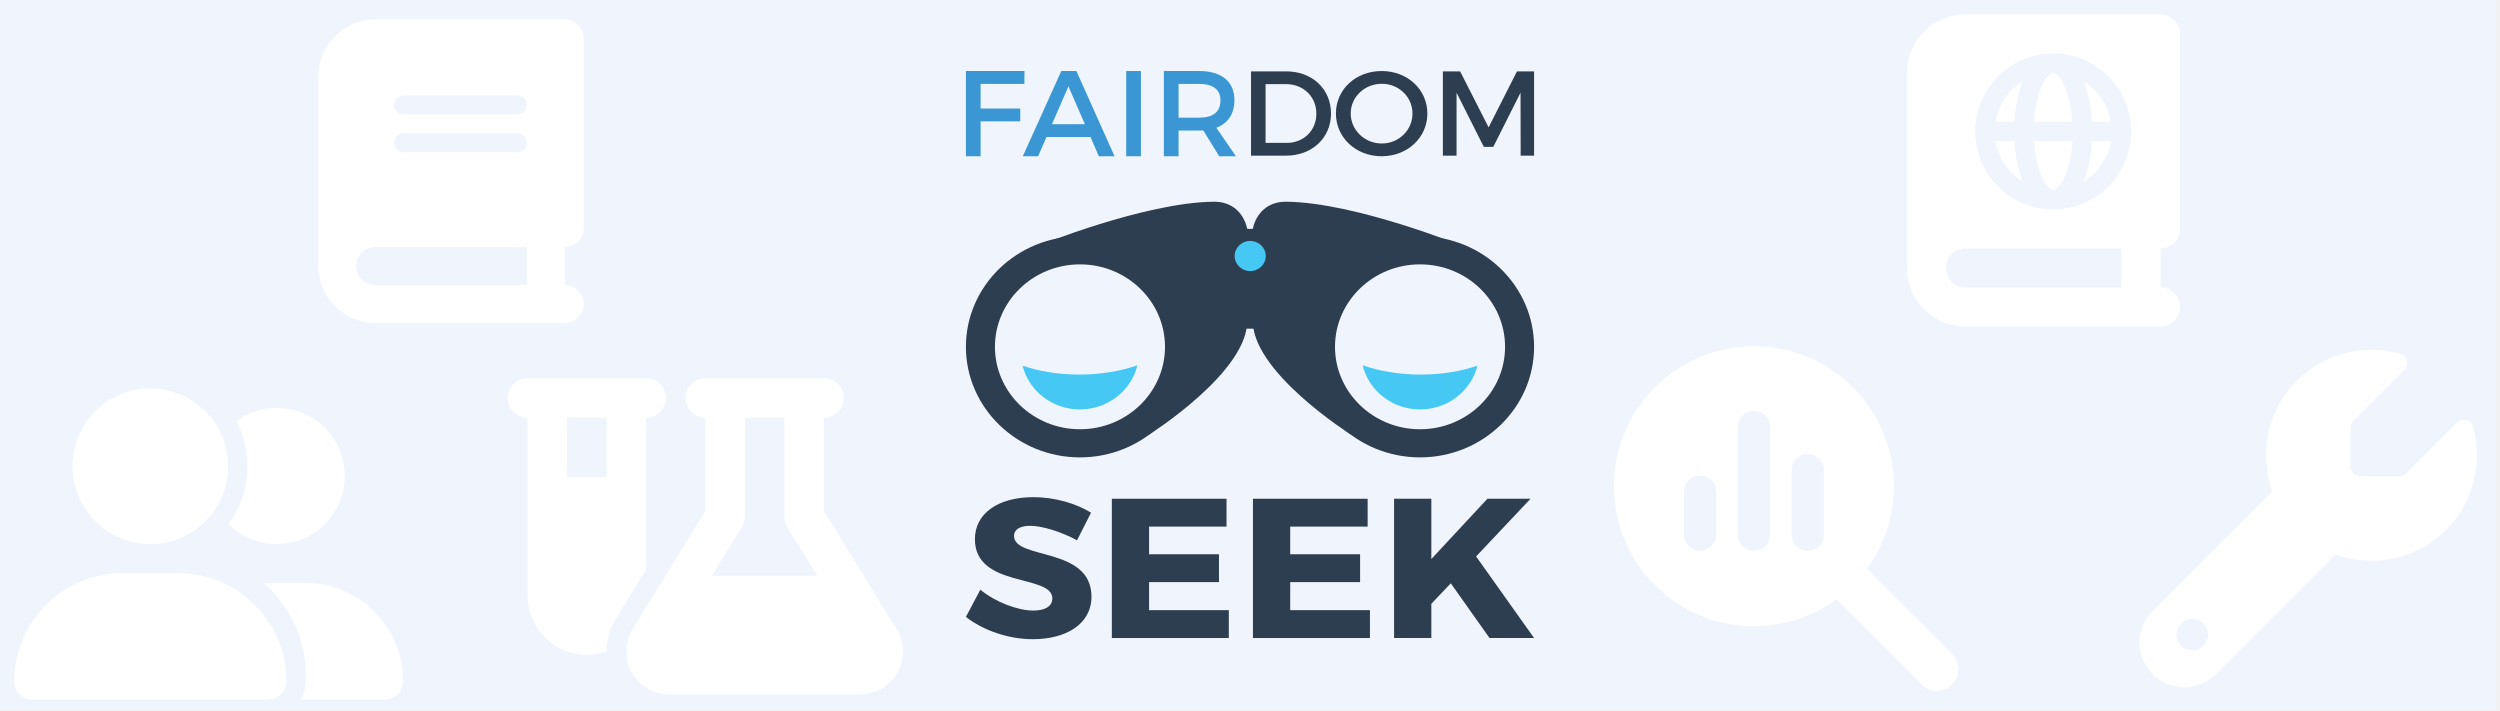
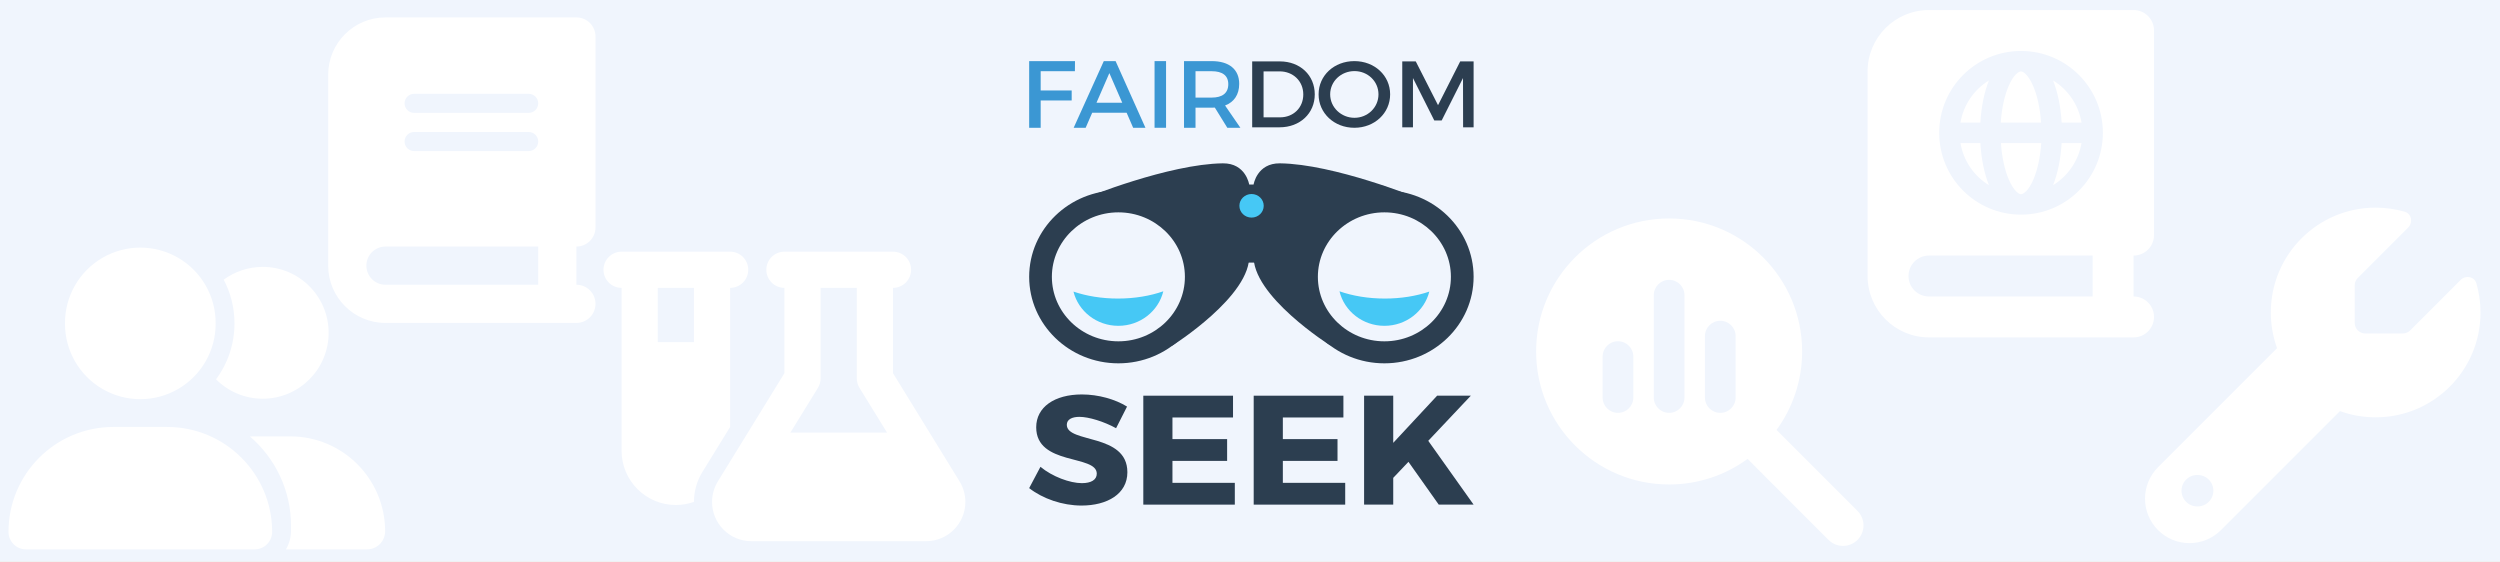
- <svg xmlns="http://www.w3.org/2000/svg" width="704" height="200" viewBox="0 0 704 200" version="1.1" id="svg1" xml:space="preserve">
+ <svg xmlns="http://www.w3.org/2000/svg" width="900" height="202" viewBox="0 0 900 202" version="1.1" id="svg1" xml:space="preserve">
  <defs id="defs1" />
-   <g id="layer1">
-     <rect style="fill:#f0f5fd;fill-opacity:1;stroke:none;stroke-width:3.884;stroke-linejoin:round;stroke-dasharray:31.074, 3.884" id="rect1" width="703" height="202" x="0" y="-2" />
-     <path d="m 20.425,131.3 a 21.9,21.9 0 1 1 43.8,0 21.9,21.9 0 1 1 -43.8,0 z M 4,191.919 C 4,175.066 17.653,161.412 34.506,161.412 H 50.144 C 66.997,161.412 80.65,175.066 80.65,191.919 80.65,194.724 78.374,197 75.569,197 H 9.081 C 6.276,197 4,194.724 4,191.919 Z M 108.247,197 H 84.671 c 0.924,-1.608 1.471,-3.473 1.471,-5.475 v -1.369 c 0,-10.385 -4.637,-19.71 -11.942,-25.972 0.411,-0.017 0.804,-0.034 1.215,-0.034 h 10.505 c 15.227,0 27.58,12.353 27.58,27.597 0,2.909 -2.361,5.253 -5.253,5.253 z M 77.912,153.2 c -5.304,0 -10.095,-2.156 -13.568,-5.629 C 67.715,143.02 69.7,137.391 69.7,131.3 c 0,-4.585 -1.129,-8.914 -3.131,-12.712 3.182,-2.327 7.1,-3.713 11.344,-3.713 10.591,0 19.163,8.572 19.163,19.163 0,10.591 -8.572,19.163 -19.163,19.163 z" id="path1" style="fill:#ffffff;fill-opacity:1;stroke-width:0.171" />
-     <path d="M 105.643,5.5 C 96.8,5.5 89.625,12.675 89.625,21.518 v 53.393 c 0,8.843 7.175,16.018 16.018,16.018 h 48.054 5.339 c 2.953,0 5.339,-2.386 5.339,-5.339 0,-2.953 -2.386,-5.339 -5.339,-5.339 V 69.571 c 2.953,0 5.339,-2.386 5.339,-5.339 V 10.839 C 164.375,7.886 161.989,5.5 159.036,5.5 h -5.339 z m 0,64.071 h 42.714 V 80.25 h -42.714 c -2.953,0 -5.339,-2.386 -5.339,-5.339 0,-2.953 2.386,-5.339 5.339,-5.339 z m 5.339,-40.045 c 0,-1.468 1.201,-2.67 2.67,-2.67 h 32.036 c 1.468,0 2.67,1.201 2.67,2.67 0,1.468 -1.201,2.67 -2.67,2.67 h -32.036 c -1.468,0 -2.67,-1.201 -2.67,-2.67 z m 2.67,8.009 h 32.036 c 1.468,0 2.67,1.201 2.67,2.67 0,1.468 -1.201,2.67 -2.67,2.67 h -32.036 c -1.468,0 -2.67,-1.201 -2.67,-2.67 0,-1.468 1.201,-2.67 2.67,-2.67 z" id="path1-5" style="fill:#ffffff;stroke-width:0.167" />
-     <path d="m 173.42,174.217 c -1.704,2.781 -2.607,5.962 -2.607,9.23 -1.738,0.608 -3.616,0.956 -5.562,0.956 -9.213,0 -16.688,-7.475 -16.688,-16.688 v -50.062 c -3.077,0 -5.562,-2.486 -5.562,-5.562 0,-3.077 2.486,-5.562 5.562,-5.562 h 11.125 11.125 11.125 c 3.077,0 5.562,2.486 5.562,5.562 0,3.077 -2.486,5.562 -5.562,5.562 v 42.744 l -8.518,13.837 z M 159.688,117.653 v 16.688 h 11.125 v -16.688 z m 44.5,-11.125 h 22.25 H 232 c 3.077,0 5.562,2.486 5.562,5.562 0,3.077 -2.486,5.562 -5.562,5.562 v 26.231 l 20.46,33.253 c 1.165,1.895 1.79,4.085 1.79,6.327 0,6.658 -5.406,12.064 -12.064,12.064 h -53.748 c -6.658,0 -12.064,-5.406 -12.064,-12.064 0,-2.225 0.626,-4.415 1.79,-6.327 L 198.625,143.883 v -26.231 c -3.077,0 -5.562,-2.486 -5.562,-5.562 0,-3.077 2.486,-5.562 5.562,-5.562 z m 5.562,11.125 v 27.812 c 0,1.026 -0.278,2.034 -0.817,2.92 l -8.483,13.767 h 29.725 l -8.483,-13.767 c -0.539,-0.869 -0.817,-1.877 -0.817,-2.92 v -27.812 z" id="path1-55" style="fill:#ffffff;stroke-width:0.174" />
-     <path d="m 533.31,136.921 c 0,8.695 -2.823,16.727 -7.578,23.244 l 23.983,24.002 c 2.368,2.368 2.368,6.214 0,8.582 -2.368,2.368 -6.214,2.368 -8.582,0 l -23.983,-24.002 c -6.517,4.774 -14.549,7.578 -23.244,7.578 -21.767,0 -39.403,-17.637 -39.403,-39.403 0,-21.767 17.637,-39.403 39.403,-39.403 21.767,0 39.403,17.637 39.403,39.403 z m -59.105,1.516 V 150.561 c 0,2.52 2.027,4.547 4.547,4.547 2.52,0 4.547,-2.027 4.547,-4.547 v -12.124 c 0,-2.52 -2.027,-4.547 -4.547,-4.547 -2.52,0 -4.547,2.027 -4.547,4.547 z m 15.155,-18.186 v 30.31 c 0,2.52 2.027,4.547 4.547,4.547 2.52,0 4.547,-2.027 4.547,-4.547 v -30.31 c 0,-2.52 -2.027,-4.547 -4.547,-4.547 -2.52,0 -4.547,2.027 -4.547,4.547 z m 15.155,12.124 V 150.561 c 0,2.52 2.027,4.547 4.547,4.547 2.52,0 4.547,-2.027 4.547,-4.547 v -18.186 c 0,-2.52 -2.027,-4.547 -4.547,-4.547 -2.52,0 -4.547,2.027 -4.547,4.547 z" id="path1-8" style="fill:#ffffff;stroke-width:0.189" />
-     <path d="m 667.812,157.903 c 16.402,0 29.688,-13.285 29.688,-29.688 0,-2.839 -0.408,-5.585 -1.15,-8.201 -0.575,-2.004 -3.043,-2.449 -4.509,-0.983 l -14.25,14.25 c -0.557,0.557 -1.317,0.872 -2.097,0.872 h -10.65 c -1.633,0 -2.969,-1.336 -2.969,-2.969 v -10.65 c 0,-0.779 0.315,-1.54 0.872,-2.097 l 14.25,-14.25 c 1.466,-1.466 1.002,-3.934 -0.983,-4.509 -2.616,-0.742 -5.362,-1.15 -8.201,-1.15 -16.402,0 -29.688,13.285 -29.688,29.688 0,3.544 0.631,6.958 1.763,10.112 l -33.695,33.695 c -2.356,2.356 -3.692,5.566 -3.692,8.906 0,6.958 5.641,12.599 12.599,12.599 3.34,0 6.55,-1.336 8.906,-3.692 l 33.695,-33.695 c 3.154,1.15 6.568,1.763 10.112,1.763 z m -50.469,16.328 a 4.453,4.453 0 1 1 0,8.906 4.453,4.453 0 1 1 0,-8.906 z" id="path1-84" style="fill:#ffffff;stroke-width:0.186" />
-     <path d="M 537,20.545 C 537,11.45 544.379,4.071 553.473,4.071 h 49.42 5.491 c 3.037,0 5.491,2.454 5.491,5.491 v 54.911 c 0,3.037 -2.454,5.491 -5.491,5.491 V 80.946 c 3.037,0 5.491,2.454 5.491,5.491 0,3.037 -2.454,5.491 -5.491,5.491 h -5.491 -49.42 C 544.379,91.929 537,84.55 537,75.455 Z m 10.982,54.911 c 0,3.037 2.454,5.491 5.491,5.491 h 43.929 V 69.964 h -43.929 c -3.037,0 -5.491,2.454 -5.491,5.491 z m 31.471,-22.685 c -0.635,0.635 -1.064,0.721 -1.27,0.721 -0.206,0 -0.635,-0.086 -1.27,-0.721 -0.652,-0.635 -1.373,-1.716 -2.025,-3.243 -1.064,-2.488 -1.853,-5.886 -2.093,-9.764 h 10.811 c -0.257,3.878 -1.03,7.276 -2.093,9.764 -0.652,1.527 -1.373,2.608 -2.025,3.243 z m 7.327,-1.699 c 1.253,-3.14 2.059,-7.053 2.299,-11.308 h 5.337 c -0.807,4.788 -3.672,8.872 -7.636,11.308 z m 0,-28.107 c 3.981,2.437 6.847,6.521 7.636,11.308 h -5.337 c -0.24,-4.238 -1.047,-8.151 -2.299,-11.308 z m 13.367,14.054 a 21.964,21.964 0 1 0 -43.929,0 21.964,21.964 0 1 0 43.929,0 z m -38.214,2.746 h 5.337 c 0.24,4.238 1.047,8.151 2.299,11.308 -3.981,-2.437 -6.847,-6.521 -7.636,-11.308 z m 5.337,-5.491 h -5.337 c 0.807,-4.788 3.672,-8.872 7.636,-11.308 -1.253,3.14 -2.059,7.053 -2.299,11.308 z m 9.627,-13.007 c 0.635,-0.635 1.064,-0.721 1.27,-0.721 0.206,0 0.635,0.086 1.27,0.721 0.652,0.635 1.373,1.716 2.025,3.243 1.064,2.488 1.853,5.886 2.093,9.764 h -10.811 c 0.257,-3.878 1.03,-7.276 2.093,-9.764 0.652,-1.527 1.373,-2.608 2.025,-3.243 z" id="path1-87" style="fill:#ffffff;fill-opacity:1;stroke-width:0.172" />
+   <g id="layer1" transform="translate(98.5,2)">
+     <rect style="fill:#f0f5fd;fill-opacity:1;stroke:none;stroke-width:4.4;stroke-linejoin:round;stroke-dasharray:35.197, 4.4" id="rect1" width="901.883" height="202" x="-99.442" y="-2" />
+     <path d="m -75.103,114.419 a 27.118,27.118 0 1 1 54.235,0 27.118,27.118 0 1 1 -54.235,0 z m -20.338,75.061 c 0,-20.868 16.906,-37.774 37.774,-37.774 h 19.364 c 20.868,0 37.774,16.906 37.774,37.774 0,3.474 -2.818,6.292 -6.292,6.292 H -89.15 c -3.474,0 -6.292,-2.818 -6.292,-6.292 z M 33.642,195.772 H 4.449 c 1.144,-1.991 1.822,-4.301 1.822,-6.779 v -1.695 c 0,-12.86 -5.741,-24.406 -14.788,-32.16 0.508,-0.021 0.996,-0.042 1.504,-0.042 H 5.995 c 18.855,0 34.151,15.296 34.151,34.172 0,3.602 -2.924,6.504 -6.504,6.504 z M -3.92,141.537 c -6.568,0 -12.5,-2.669 -16.8,-6.97 4.174,-5.635 6.631,-12.605 6.631,-20.148 0,-5.678 -1.398,-11.038 -3.877,-15.741 3.941,-2.881 8.792,-4.597 14.046,-4.597 13.114,0 23.728,10.614 23.728,23.728 0,13.114 -10.614,23.728 -23.728,23.728 z" id="path1" style="fill:#ffffff;fill-opacity:1;stroke-width:0.212" />
+     <path d="m 40.269,4.272 c -11.385,0 -20.622,9.237 -20.622,20.622 v 68.739 c 0,11.385 9.237,20.622 20.622,20.622 h 61.865 6.874 c 3.802,0 6.874,-3.072 6.874,-6.874 0,-3.802 -3.072,-6.874 -6.874,-6.874 V 86.759 c 3.802,0 6.874,-3.072 6.874,-6.874 V 11.146 c 0,-3.802 -3.072,-6.874 -6.874,-6.874 h -6.874 z m 0,82.487 H 95.26 V 100.507 H 40.269 c -3.802,0 -6.874,-3.072 -6.874,-6.874 0,-3.802 3.072,-6.874 6.874,-6.874 z m 6.874,-51.554 c 0,-1.89 1.547,-3.437 3.437,-3.437 h 41.243 c 1.89,0 3.437,1.547 3.437,3.437 0,1.89 -1.547,3.437 -3.437,3.437 h -41.243 c -1.89,0 -3.437,-1.547 -3.437,-3.437 z m 3.437,10.311 h 41.243 c 1.89,0 3.437,1.547 3.437,3.437 0,1.89 -1.547,3.437 -3.437,3.437 h -41.243 c -1.89,0 -3.437,-1.547 -3.437,-3.437 0,-1.89 1.547,-3.437 3.437,-3.437 z" id="path1-5" style="fill:#ffffff;stroke-width:0.215" />
+     <path d="m 154.377,167.87 c -1.995,3.257 -3.053,6.982 -3.053,10.809 -2.036,0.712 -4.234,1.12 -6.514,1.12 -10.789,0 -19.542,-8.753 -19.542,-19.542 v -58.626 c -3.603,0 -6.514,-2.911 -6.514,-6.514 0,-3.603 2.911,-6.514 6.514,-6.514 h 13.028 13.028 13.028 c 3.603,0 6.514,2.911 6.514,6.514 0,3.603 -2.911,6.514 -6.514,6.514 v 50.056 l -9.974,16.203 z m -16.081,-66.239 v 19.542 h 13.028 v -19.542 z m 52.112,-13.028 h 26.056 6.514 c 3.603,0 6.514,2.911 6.514,6.514 0,3.603 -2.911,6.514 -6.514,6.514 v 30.717 l 23.959,38.941 c 1.364,2.219 2.097,4.784 2.097,7.41 0,7.796 -6.331,14.127 -14.127,14.127 h -62.941 c -7.796,0 -14.127,-6.331 -14.127,-14.127 0,-2.606 0.733,-5.17 2.097,-7.41 l 23.959,-38.941 v -30.717 c -3.603,0 -6.514,-2.911 -6.514,-6.514 0,-3.603 2.911,-6.514 6.514,-6.514 z m 6.514,13.028 v 32.57 c 0,1.201 -0.326,2.382 -0.957,3.42 l -9.934,16.122 h 34.809 l -9.934,-16.122 c -0.631,-1.018 -0.957,-2.198 -0.957,-3.42 v -32.57 z" id="path1-55" style="fill:#ffffff;stroke-width:0.204" />
+     <path d="m 550.265,124.528 c 0,10.566 -3.43,20.326 -9.208,28.245 l 29.143,29.166 c 2.877,2.877 2.877,7.55 0,10.428 -2.877,2.877 -7.55,2.877 -10.428,0 L 530.629,163.201 c -7.919,5.801 -17.679,9.208 -28.245,9.208 -26.45,0 -47.881,-21.431 -47.881,-47.881 0,-26.449 21.431,-47.881 47.881,-47.881 26.45,0 47.881,21.431 47.881,47.881 z m -71.821,1.842 v 14.733 c 0,3.062 2.463,5.525 5.525,5.525 3.062,0 5.525,-2.463 5.525,-5.525 v -14.733 c 0,-3.062 -2.463,-5.525 -5.525,-5.525 -3.062,0 -5.525,2.463 -5.525,5.525 z m 18.416,-22.099 v 36.831 c 0,3.062 2.463,5.525 5.525,5.525 3.062,0 5.525,-2.463 5.525,-5.525 v -36.831 c 0,-3.062 -2.463,-5.525 -5.525,-5.525 -3.062,0 -5.525,2.463 -5.525,5.525 z m 18.416,14.733 v 22.099 c 0,3.062 2.463,5.525 5.525,5.525 3.062,0 5.525,-2.463 5.525,-5.525 v -22.099 c 0,-3.062 -2.463,-5.525 -5.525,-5.525 -3.062,0 -5.525,2.463 -5.525,5.525 z" id="path1-8" style="fill:#ffffff;stroke-width:0.23" />
+     <path d="m 756.742,148.235 c 20.854,0 37.744,-16.89 37.744,-37.744 0,-3.609 -0.519,-7.101 -1.463,-10.427 -0.731,-2.548 -3.869,-3.114 -5.732,-1.25 l -18.117,18.117 c -0.708,0.708 -1.675,1.109 -2.666,1.109 h -13.541 c -2.076,0 -3.774,-1.698 -3.774,-3.774 v -13.541 c 0,-0.991 0.401,-1.958 1.109,-2.666 l 18.117,-18.117 c 1.864,-1.864 1.274,-5.001 -1.25,-5.732 -3.326,-0.944 -6.818,-1.463 -10.427,-1.463 -20.854,0 -37.744,16.89 -37.744,37.744 0,4.506 0.802,8.846 2.241,12.857 l -42.84,42.84 c -2.996,2.996 -4.694,7.077 -4.694,11.323 0,8.846 7.171,16.018 16.018,16.018 4.246,0 8.327,-1.698 11.323,-4.694 l 42.84,-42.84 c 4.01,1.463 8.351,2.241 12.857,2.241 z m -64.165,20.759 a 5.662,5.662 0 1 1 0,11.323 5.662,5.662 0 1 1 0,-11.323 z" id="path1-84" style="fill:#ffffff;stroke-width:0.236" />
+     <path d="m 573.83,23.712 c 0,-12.199 9.897,-22.096 22.096,-22.096 h 66.289 7.365 c 4.074,0 7.365,3.291 7.365,7.365 V 82.636 c 0,4.074 -3.291,7.365 -7.365,7.365 v 14.731 c 4.074,0 7.365,3.291 7.365,7.365 0,4.074 -3.291,7.365 -7.365,7.365 h -7.365 -66.289 c -12.199,0 -22.096,-9.897 -22.096,-22.096 z m 14.731,73.655 c 0,4.074 3.291,7.365 7.365,7.365 H 654.85 V 90.002 h -58.924 c -4.074,0 -7.365,3.291 -7.365,7.365 z M 630.775,66.939 c -0.852,0.852 -1.427,0.967 -1.703,0.967 -0.276,0 -0.852,-0.115 -1.703,-0.967 -0.875,-0.852 -1.841,-2.302 -2.716,-4.35 -1.427,-3.337 -2.486,-7.895 -2.808,-13.097 h 14.501 c -0.345,5.202 -1.381,9.759 -2.808,13.097 -0.875,2.049 -1.841,3.499 -2.716,4.35 z m 9.828,-2.279 c 1.68,-4.212 2.762,-9.46 3.084,-15.168 h 7.158 c -1.082,6.422 -4.926,11.9 -10.243,15.168 z m 0,-37.702 c 5.34,3.268 9.184,8.746 10.243,15.168 h -7.158 c -0.322,-5.685 -1.404,-10.933 -3.084,-15.168 z m 17.93,18.851 a 29.462,29.462 0 1 0 -58.924,0 29.462,29.462 0 1 0 58.924,0 z m -51.259,3.683 h 7.158 c 0.322,5.685 1.404,10.933 3.084,15.168 -5.34,-3.268 -9.184,-8.747 -10.243,-15.168 z m 7.158,-7.365 h -7.158 c 1.082,-6.422 4.926,-11.9 10.243,-15.168 -1.68,4.212 -2.762,9.46 -3.084,15.168 z m 12.913,-17.447 c 0.852,-0.852 1.427,-0.967 1.703,-0.967 0.276,0 0.852,0.115 1.703,0.967 0.875,0.852 1.841,2.302 2.716,4.35 1.427,3.337 2.486,7.895 2.808,13.097 h -14.501 c 0.345,-5.202 1.381,-9.759 2.808,-13.097 0.875,-2.049 1.841,-3.499 2.716,-4.35 z" id="path1-87" style="fill:#ffffff;fill-opacity:1;stroke-width:0.23" />
    <g id="g1" transform="matrix(1.6,0,0,1.6,248,-3.999999)">
      <g id="g88" transform="matrix(1.005348,0,0,0.9746877,-0.3476491,18.74274)">
        <g id="g70">
          <path style="fill:#2c3e50" d="m 94.766,65.926 c -11.01,0 -19.968,-8.958 -19.968,-19.968 0,-11.01 8.958,-19.968 19.968,-19.968 11.01,0 19.968,8.958 19.968,19.968 0,11.01 -8.957,19.968 -19.968,19.968 z m 0,-34.853 c -8.208,0 -14.886,6.677 -14.886,14.886 0,8.209 6.677,14.886 14.886,14.886 8.209,0 14.886,-6.677 14.886,-14.886 0,-8.209 -6.677,-14.886 -14.886,-14.886 z" id="path68" />
        </g>
        <path style="fill:#2c3e50" d="m 102.178,27.745 c 0,0 -18.665,-7.835 -30.777,-7.987 -5.166,-0.065 -5.91,4.901 -5.91,4.901 0,0 0.324,11.765 0.018,16.156 -0.658,9.44 17.246,21.058 17.246,21.058 0,0 -6.535,-18.698 -2.905,-24.929 4.078,-7.002 22.328,-9.199 22.328,-9.199 z" id="path72" />
        <path style="fill:#46c8f5" d="m 94.867,50.972 c 3.662,0 7.075,-0.591 9.954,-1.607 -1.101,4.532 -5.174,7.901 -10.044,7.901 -4.896,0 -8.988,-3.404 -10.063,-7.972 2.919,1.059 6.405,1.678 10.153,1.678 z" id="path74" />
        <path style="fill:#2c3e50" d="m 68.757,42.68 h -6.532 c -0.55,0 -1,-0.45 -1,-1 V 25.659 c 0,-0.55 0.45,-1 1,-1 h 6.532 c 0.55,0 1,0.45 1,1 V 41.68 c 0,0.55 -0.45,1 -1,1 z" id="path76" />
        <g id="g80">
          <path style="fill:#2c3e50" d="m 35.234,65.926 c -11.01,0 -19.968,-8.958 -19.968,-19.968 0,-11.01 8.957,-19.968 19.968,-19.968 11.011,0 19.968,8.958 19.968,19.968 0,11.01 -8.958,19.968 -19.968,19.968 z m 0,-34.853 c -8.208,0 -14.886,6.677 -14.886,14.886 0,8.209 6.677,14.886 14.886,14.886 8.209,0 14.886,-6.677 14.886,-14.886 0,-8.209 -6.678,-14.886 -14.886,-14.886 z" id="path78" />
        </g>
        <path style="fill:#2c3e50" d="m 27.823,27.745 c 0,0 18.665,-7.835 30.777,-7.987 5.166,-0.065 5.91,4.901 5.91,4.901 0,0 -0.324,11.765 -0.018,16.156 0.658,9.44 -17.246,21.058 -17.246,21.058 0,0 6.535,-18.698 2.905,-24.929 -4.078,-7.002 -22.328,-9.199 -22.328,-9.199 z" id="path82" />
        <path style="fill:#46c8f5" d="m 35.134,50.972 c -3.662,0 -7.075,-0.591 -9.954,-1.607 1.101,4.532 5.174,7.901 10.044,7.901 4.896,0 8.988,-3.404 10.063,-7.972 -2.92,1.059 -6.406,1.678 -10.153,1.678 z" id="path84" />
        <circle style="fill:#46c8f5" cx="65.037" cy="29.561" r="2.723" id="circle86" />
      </g>
      <g id="g98" transform="matrix(1.023405,0,0,0.9729519,-1.521854,11.89531)">
        <path style="fill:#2c3e50" d="m 37.664,83.084 -2.412,5.002 c -2.662,-1.547 -6.01,-2.627 -8.061,-2.627 -1.656,0 -2.771,0.611 -2.771,1.834 0,4.355 13.316,1.872 13.316,10.977 0,5.039 -4.463,7.701 -10.076,7.701 -4.211,0 -8.53,-1.582 -11.516,-4.031 l 2.482,-4.93 c 2.592,2.268 6.479,3.779 9.106,3.779 2.015,0 3.275,-0.755 3.275,-2.195 0,-4.463 -13.316,-1.799 -13.316,-10.725 0,-4.642 3.994,-7.593 10.041,-7.593 3.633,0.001 7.34,1.116 9.932,2.808 z" id="path90" />
        <path style="fill:#2c3e50" d="m 47.646,85.603 v 5.002 h 12.019 v 5.039 H 47.646 v 5.074 h 13.711 v 5.039 H 41.239 V 80.564 h 19.723 v 5.039 z" id="path92" />
        <path style="fill:#2c3e50" d="m 71.916,85.603 v 5.002 h 12.019 v 5.039 H 71.916 v 5.074 h 13.711 v 5.039 H 65.508 V 80.564 h 19.723 v 5.039 z" id="path94" />
        <path style="fill:#2c3e50" d="m 99.531,95.859 -3.346,3.707 v 6.19 H 89.778 V 80.564 h 6.407 V 91.47 l 9.645,-10.905 h 7.414 l -9.358,10.436 9.971,14.756 h -7.666 z" id="path96" />
      </g>
      <g id="g363" transform="matrix(1.048088,0,0,1.023548,-2.817673,-56.9258)">
        <g id="g306" transform="matrix(0.9522192,0,0,0.9522192,-25.97687,53.45516)">
          <path id="path290" d="m 47.728,19.991 v 4.442 h 6.991 v 2.308 H 47.728 V 33.05 H 45.134 V 17.66 H 55.467 l -0.021,2.33 h -7.718 z" style="fill:#3b97d3;stroke-width:1.179" />
          <path id="path292" d="M 59.343,29.576 57.87,33.05 H 55.166 L 61.958,17.66 H 64.619 L 71.347,33.05 h -2.77 l -1.473,-3.474 z m 3.87,-9.146 -2.902,6.837 h 5.804 z" style="fill:#3b97d3;stroke-width:1.179" />
          <path id="path294" d="M 73.401,33.05 V 17.66 h 2.595 V 33.05 Z" style="fill:#3b97d3;stroke-width:1.179" />
          <path id="path296" d="m 86.992,28.389 c -0.22,0.021 -0.462,0.021 -0.704,0.021 H 82.638 V 33.05 H 80.043 V 17.66 h 6.244 c 3.935,0 6.199,1.913 6.199,5.255 0,2.462 -1.143,4.199 -3.187,4.99 L 92.751,33.05 h -2.946 z m -0.704,-2.308 c 2.374,0 3.737,-1.011 3.737,-3.1 0,-2.022 -1.363,-2.989 -3.737,-2.989 h -3.651 v 6.09 z" style="fill:#3b97d3;stroke-width:1.179" />
          <g transform="matrix(1.178789,0,0,1.178789,-18.91125,1.16375)" style="fill:#2c3e50" id="g304">
            <path id="path298" d="m 102.277,14.05 c 3.873,0 6.675,2.71 6.675,6.454 0,3.725 -2.821,6.454 -6.731,6.454 H 96.984 V 14.05 Z m -3.116,10.954 h 3.171 c 2.508,0 4.426,-1.863 4.426,-4.482 0,-2.636 -1.973,-4.518 -4.518,-4.518 h -3.079 z" style="fill:#2c3e50" />
            <path id="path300" d="m 123.368,20.504 c 0,3.688 -2.986,6.546 -6.841,6.546 -3.854,0 -6.841,-2.858 -6.841,-6.546 0,-3.707 2.987,-6.51 6.841,-6.51 3.855,0 6.841,2.822 6.841,6.51 z m -11.469,0 c 0,2.563 2.121,4.592 4.648,4.592 2.527,0 4.592,-2.028 4.592,-4.592 0,-2.564 -2.065,-4.555 -4.592,-4.555 -2.546,10e-4 -4.648,1.992 -4.648,4.555 z" style="fill:#2c3e50" />
            <path id="path302" d="m 137.323,26.958 -0.018,-9.644 -4.076,8.298 h -1.42 l -4.075,-8.298 v 9.644 h -2.047 V 14.05 h 2.581 l 4.261,8.574 4.241,-8.574 h 2.563 v 12.908 z" style="fill:#2c3e50" />
          </g>
        </g>
      </g>
    </g>
  </g>
</svg>
